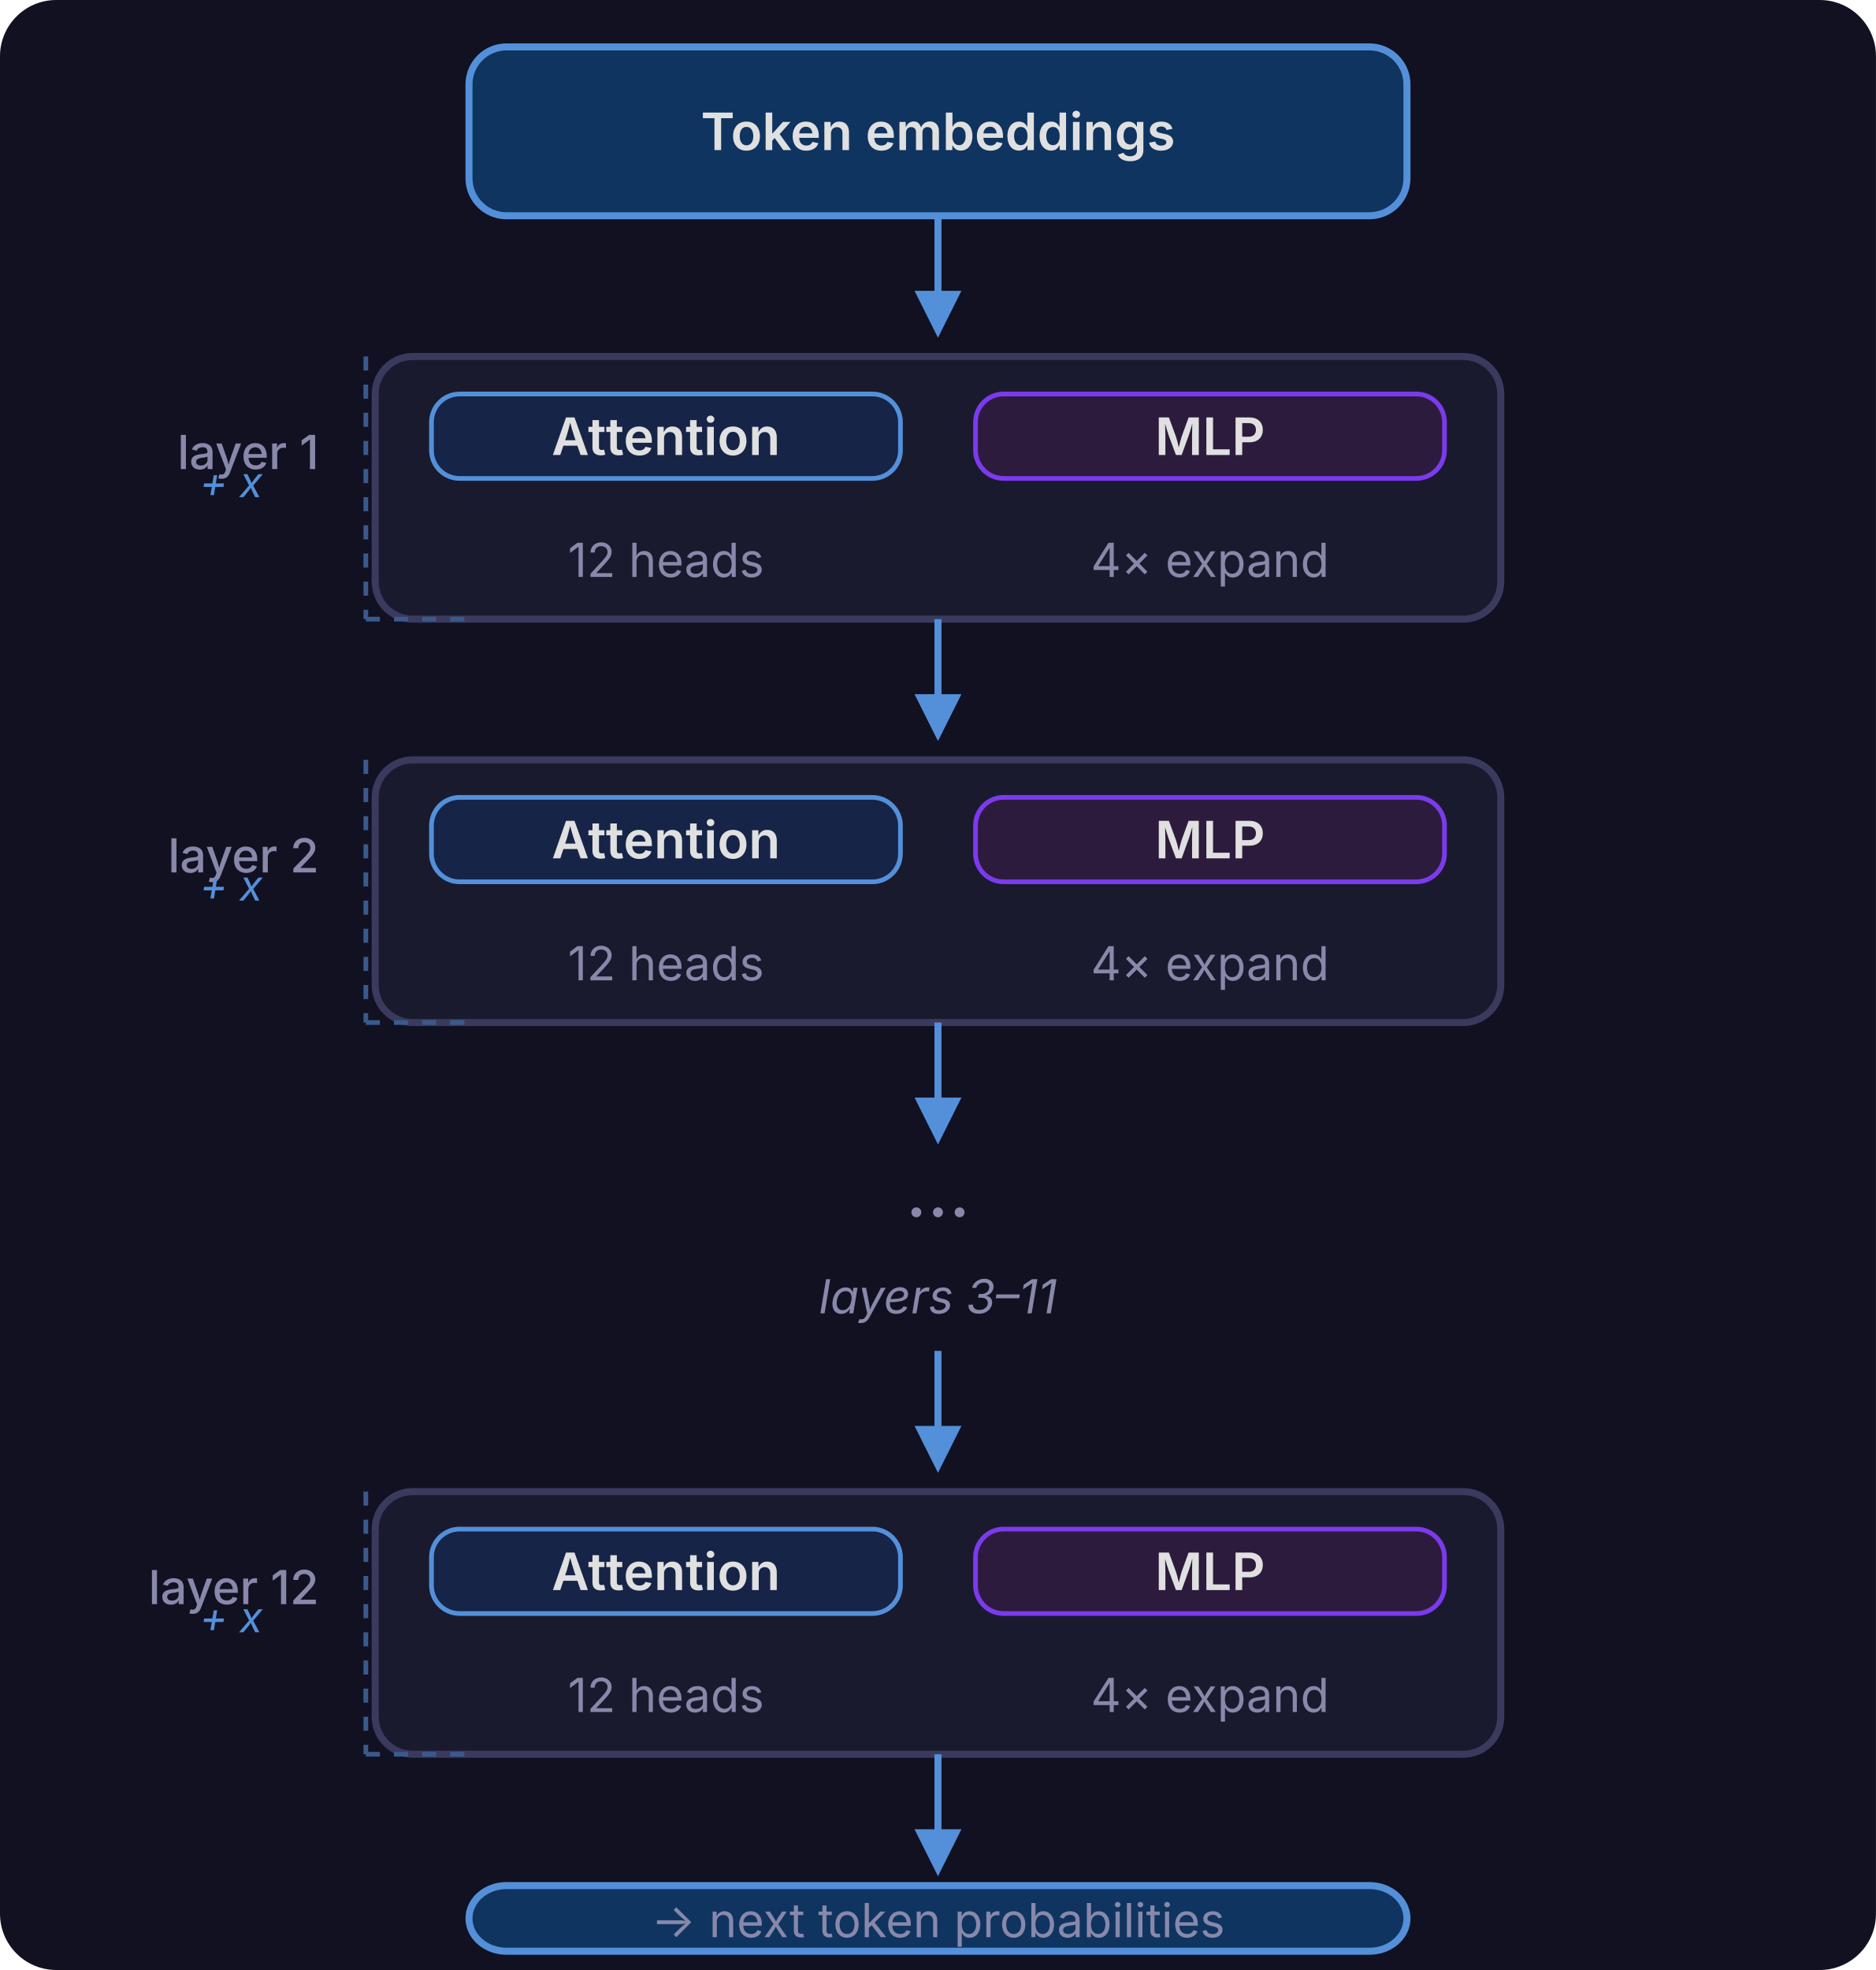
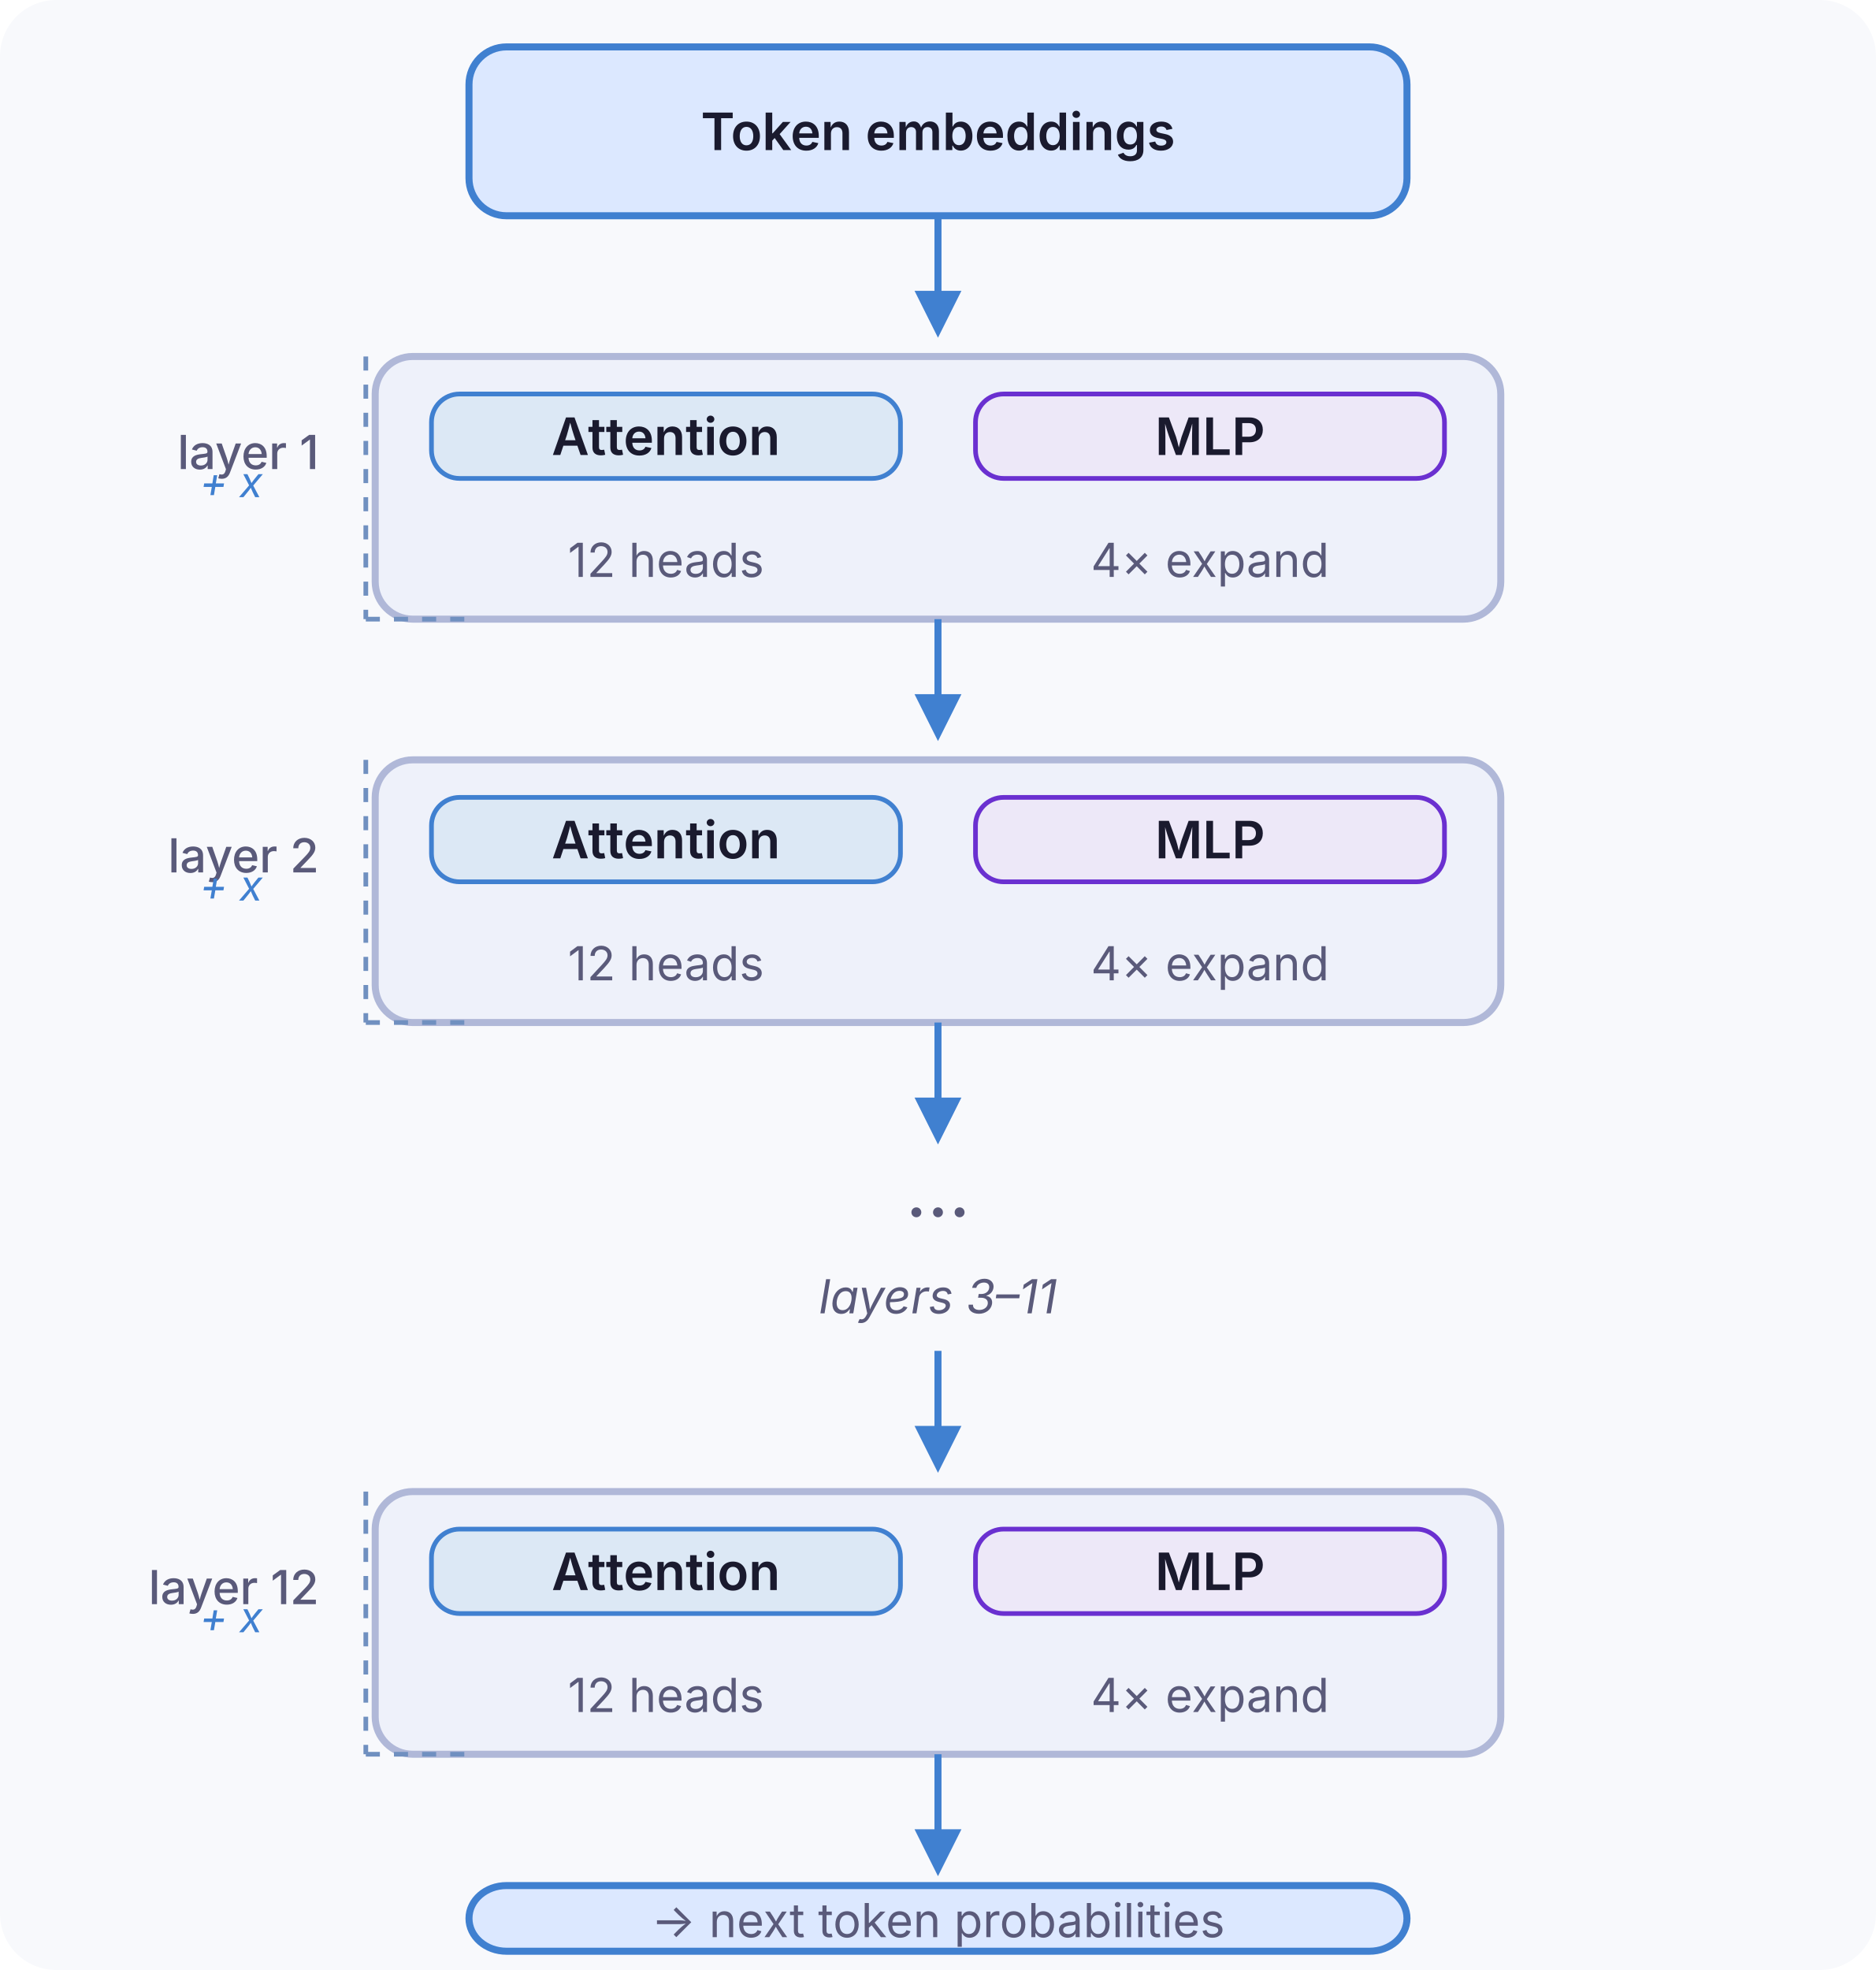
<svg xmlns="http://www.w3.org/2000/svg" viewBox="0 0 400 420" font-family="system-ui, -apple-system, sans-serif" font-size="13">
  <style>
-     rect.layer { fill: #1a1a2e; stroke: #3a3a5e; stroke-width: 1.5; rx: 8; }
-     rect.attn { fill: #162447; stroke: #5390d9; stroke-width: 1; rx: 6; }
-     rect.mlp { fill: #2d1b3d; stroke: #7c3aed; stroke-width: 1; rx: 6; }
-     rect.embed { fill: #0f3460; stroke: #5390d9; stroke-width: 1.5; rx: 8; }
-     text.title { fill: #e0e0e0; font-size: 11px; font-weight: 600; }
-     text.detail { fill: #8888aa; font-size: 10px; }
-     text.label { fill: #8888aa; font-size: 10px; font-style: italic; }
-     text.layer-num { fill: #8888aa; font-size: 10px; font-weight: 500; }
-     line.arrow { stroke: #5390d9; stroke-width: 1.5; }
-     line.skip { stroke: #3a5a8e; stroke-width: 1; stroke-dasharray: 3,3; }
-     polygon.arrow { fill: #5390d9; }
-     text.skip-label { fill: #5390d9; font-size: 9px; font-style: italic; }
-     text.dots { fill: #8888aa; font-size: 16px; }
+     rect.layer { fill: #eef1fa; stroke: #b0b8d8; stroke-width: 1.5; rx: 8; }
+     rect.attn { fill: #dce8f5; stroke: #4080d0; stroke-width: 1; rx: 6; }
+     rect.mlp { fill: #ede8f8; stroke: #6a30d0; stroke-width: 1; rx: 6; }
+     rect.embed { fill: #dce8ff; stroke: #4080d0; stroke-width: 1.5; rx: 8; }
+     text.title { fill: #1a1a2e; font-size: 11px; font-weight: 600; }
+     text.detail { fill: #5a5a7a; font-size: 10px; }
+     text.label { fill: #5a5a7a; font-size: 10px; font-style: italic; }
+     text.layer-num { fill: #5a5a7a; font-size: 10px; font-weight: 500; }
+     line.arrow { stroke: #4080d0; stroke-width: 1.5; }
+     line.skip { stroke: #7090c0; stroke-width: 1; stroke-dasharray: 3,3; }
+     polygon.arrow { fill: #4080d0; }
+     text.skip-label { fill: #4080d0; font-size: 9px; font-style: italic; }
+     text.dots { fill: #5a5a7a; font-size: 16px; }
  </style>
-   <rect width="400" height="420" fill="#111122" rx="12" />
+   <rect width="400" height="420" fill="#f8f9fc" rx="12" />
  <rect class="embed" x="100" y="10" width="200" height="36" />
  <text class="title" x="200" y="32" text-anchor="middle">Token embeddings</text>
  <line class="arrow" x1="200" y1="46" x2="200" y2="66" />
  <polygon class="arrow" points="195,62 200,72 205,62" />
  <text class="layer-num" x="68" y="100" text-anchor="end">layer 1</text>
  <rect class="layer" x="80" y="76" width="240" height="56" />
  <rect class="attn" x="92" y="84" width="100" height="18" />
  <text class="title" x="142" y="97" text-anchor="middle">Attention</text>
  <text class="detail" x="142" y="123" text-anchor="middle">12 heads</text>
  <rect class="mlp" x="208" y="84" width="100" height="18" />
  <text class="title" x="258" y="97" text-anchor="middle">MLP</text>
  <text class="detail" x="258" y="123" text-anchor="middle">4× expand</text>
  <line class="skip" x1="78" y1="76" x2="78" y2="132" />
  <line class="skip" x1="78" y1="132" x2="100" y2="132" />
  <text class="skip-label" x="56" y="106" text-anchor="end">+ x</text>
  <line class="arrow" x1="200" y1="132" x2="200" y2="152" />
  <polygon class="arrow" points="195,148 200,158 205,148" />
  <text class="layer-num" x="68" y="186" text-anchor="end">layer 2</text>
  <rect class="layer" x="80" y="162" width="240" height="56" />
  <rect class="attn" x="92" y="170" width="100" height="18" />
  <text class="title" x="142" y="183" text-anchor="middle">Attention</text>
  <rect class="mlp" x="208" y="170" width="100" height="18" />
  <text class="title" x="258" y="183" text-anchor="middle">MLP</text>
  <text class="detail" x="142" y="209" text-anchor="middle">12 heads</text>
  <text class="detail" x="258" y="209" text-anchor="middle">4× expand</text>
  <line class="skip" x1="78" y1="162" x2="78" y2="218" />
  <line class="skip" x1="78" y1="218" x2="100" y2="218" />
  <text class="skip-label" x="56" y="192" text-anchor="end">+ x</text>
  <line class="arrow" x1="200" y1="218" x2="200" y2="238" />
  <polygon class="arrow" points="195,234 200,244 205,234" />
  <text class="dots" x="200" y="264" text-anchor="middle">···</text>
  <text class="label" x="200" y="280" text-anchor="middle">layers 3–11</text>
  <line class="arrow" x1="200" y1="288" x2="200" y2="308" />
  <polygon class="arrow" points="195,304 200,314 205,304" />
  <text class="layer-num" x="68" y="342" text-anchor="end">layer 12</text>
  <rect class="layer" x="80" y="318" width="240" height="56" />
  <rect class="attn" x="92" y="326" width="100" height="18" />
  <text class="title" x="142" y="339" text-anchor="middle">Attention</text>
  <rect class="mlp" x="208" y="326" width="100" height="18" />
  <text class="title" x="258" y="339" text-anchor="middle">MLP</text>
  <text class="detail" x="142" y="365" text-anchor="middle">12 heads</text>
  <text class="detail" x="258" y="365" text-anchor="middle">4× expand</text>
  <line class="skip" x1="78" y1="318" x2="78" y2="374" />
  <line class="skip" x1="78" y1="374" x2="100" y2="374" />
  <text class="skip-label" x="56" y="348" text-anchor="end">+ x</text>
  <line class="arrow" x1="200" y1="374" x2="200" y2="394" />
  <polygon class="arrow" points="195,390 200,400 205,390" />
  <rect class="embed" x="100" y="402" width="200" height="14" />
  <text class="detail" x="200" y="413" text-anchor="middle">→ next token probabilities</text>
</svg>
